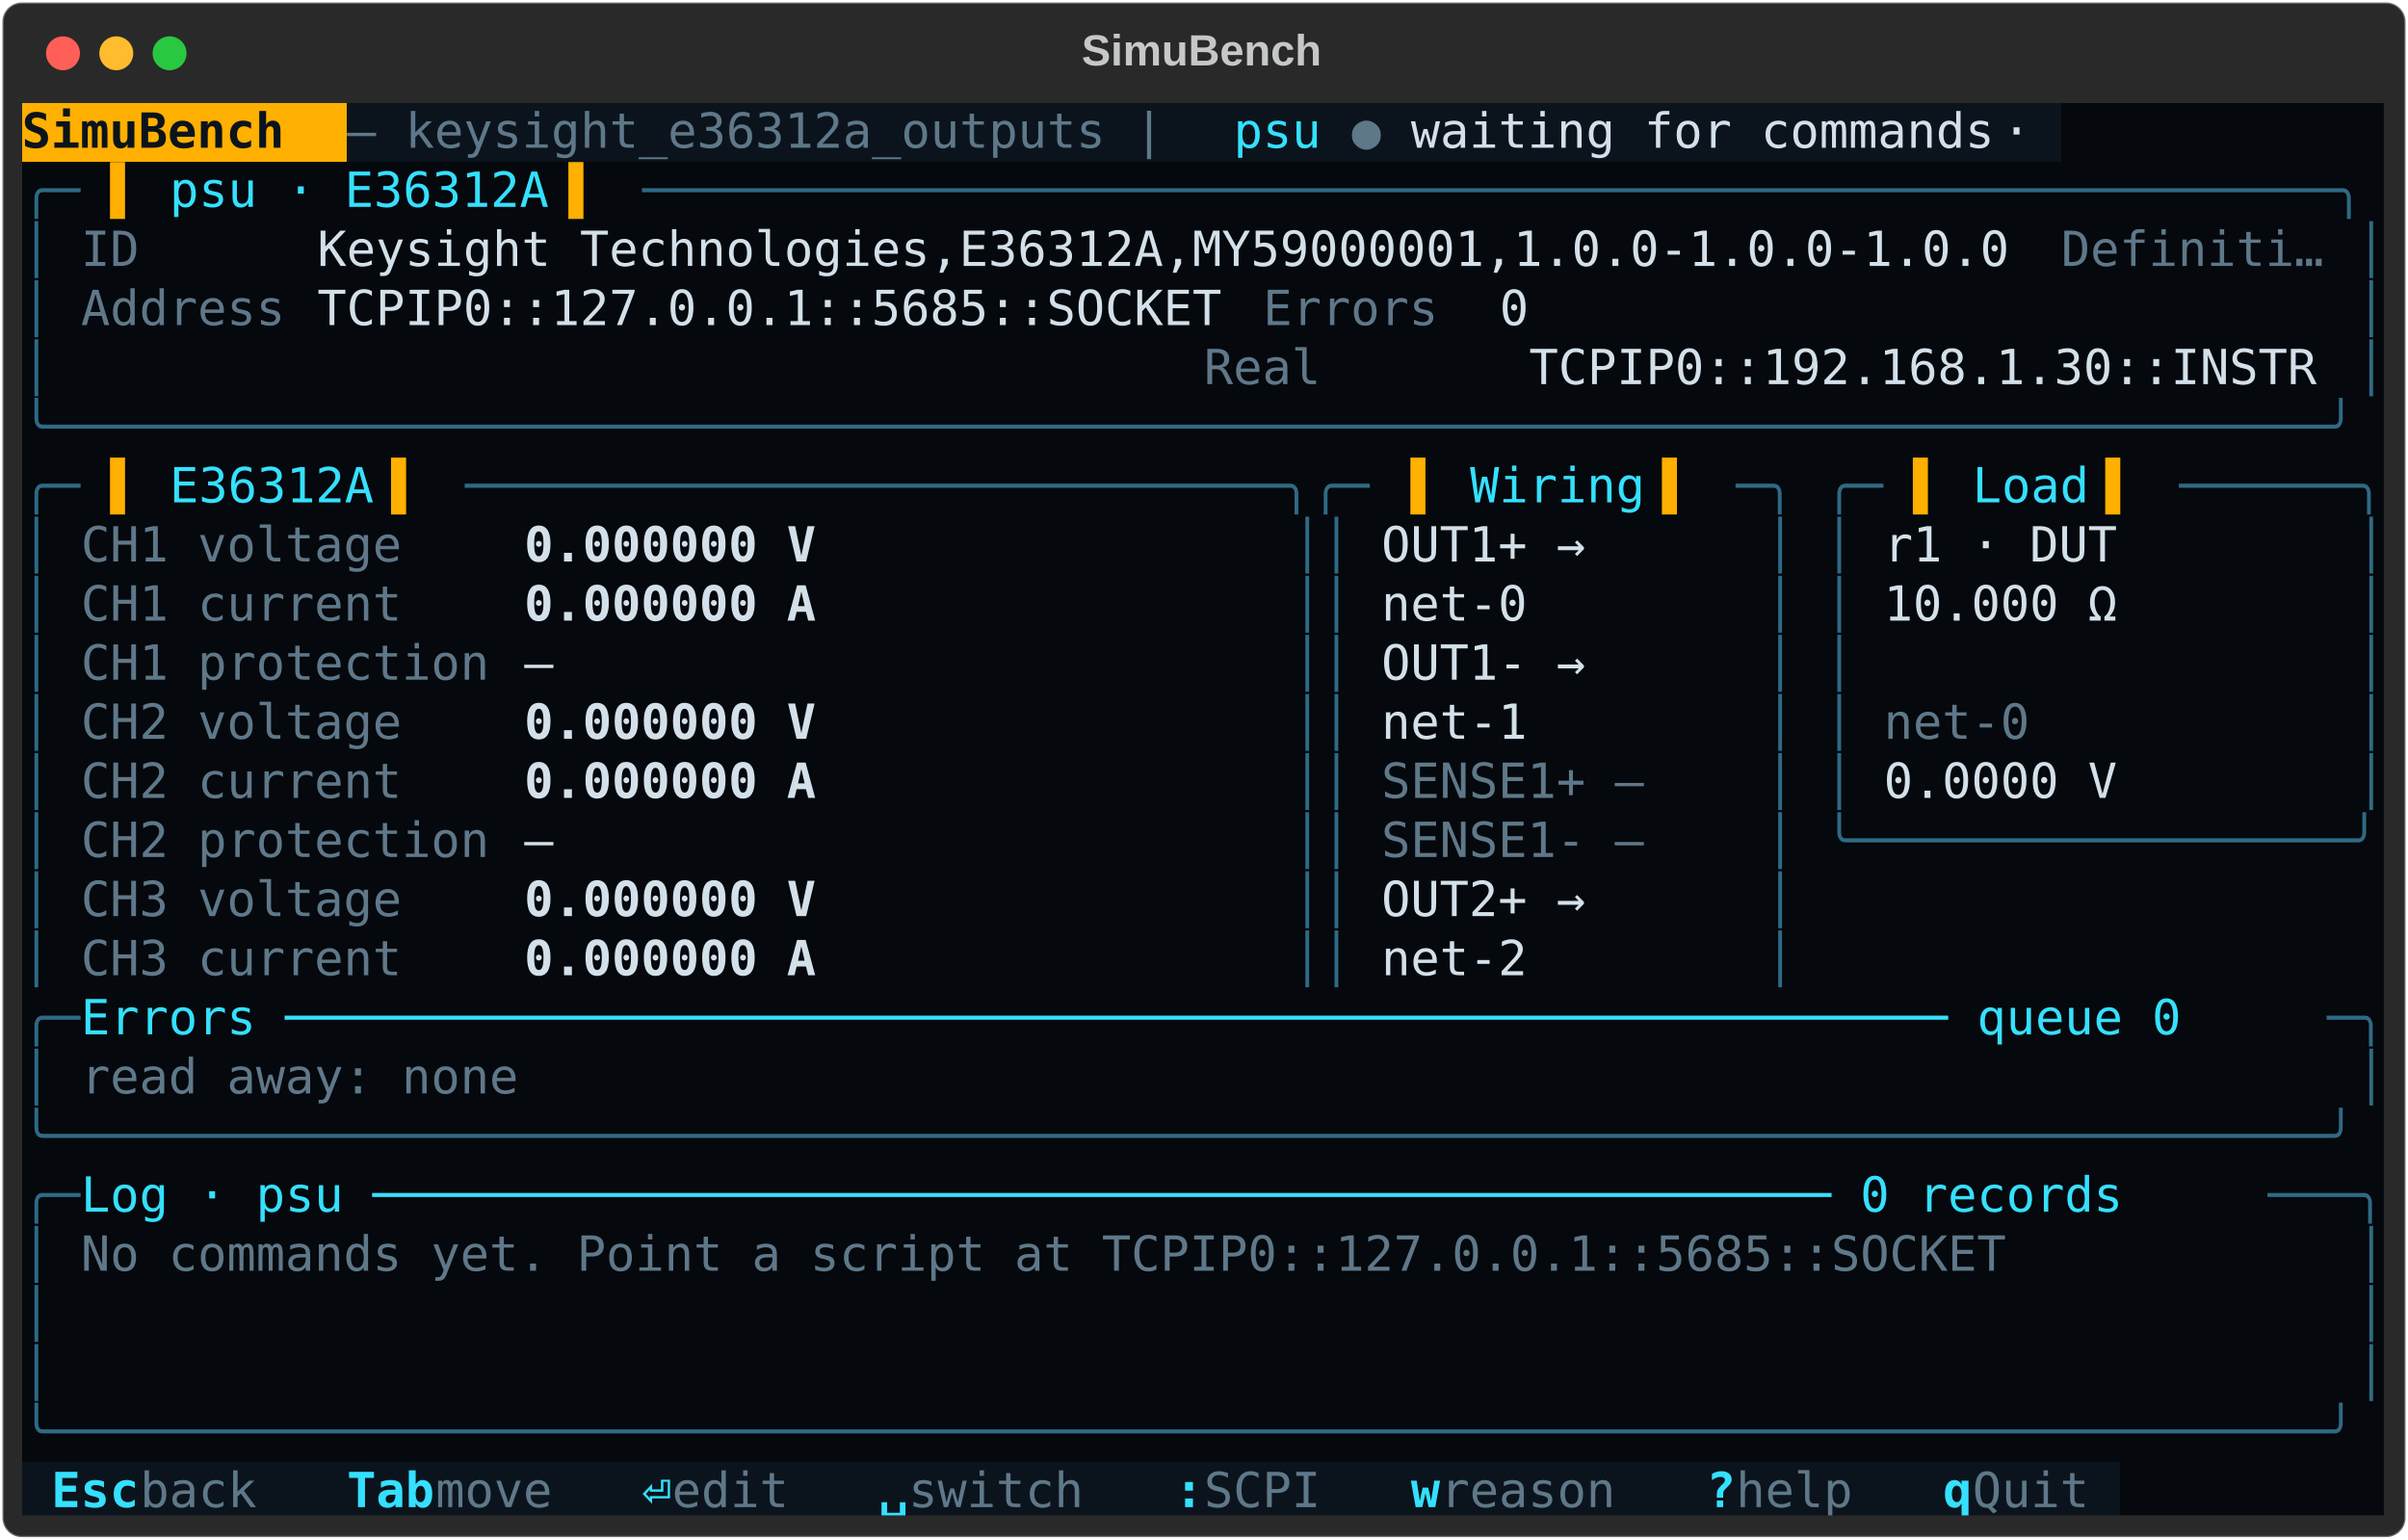
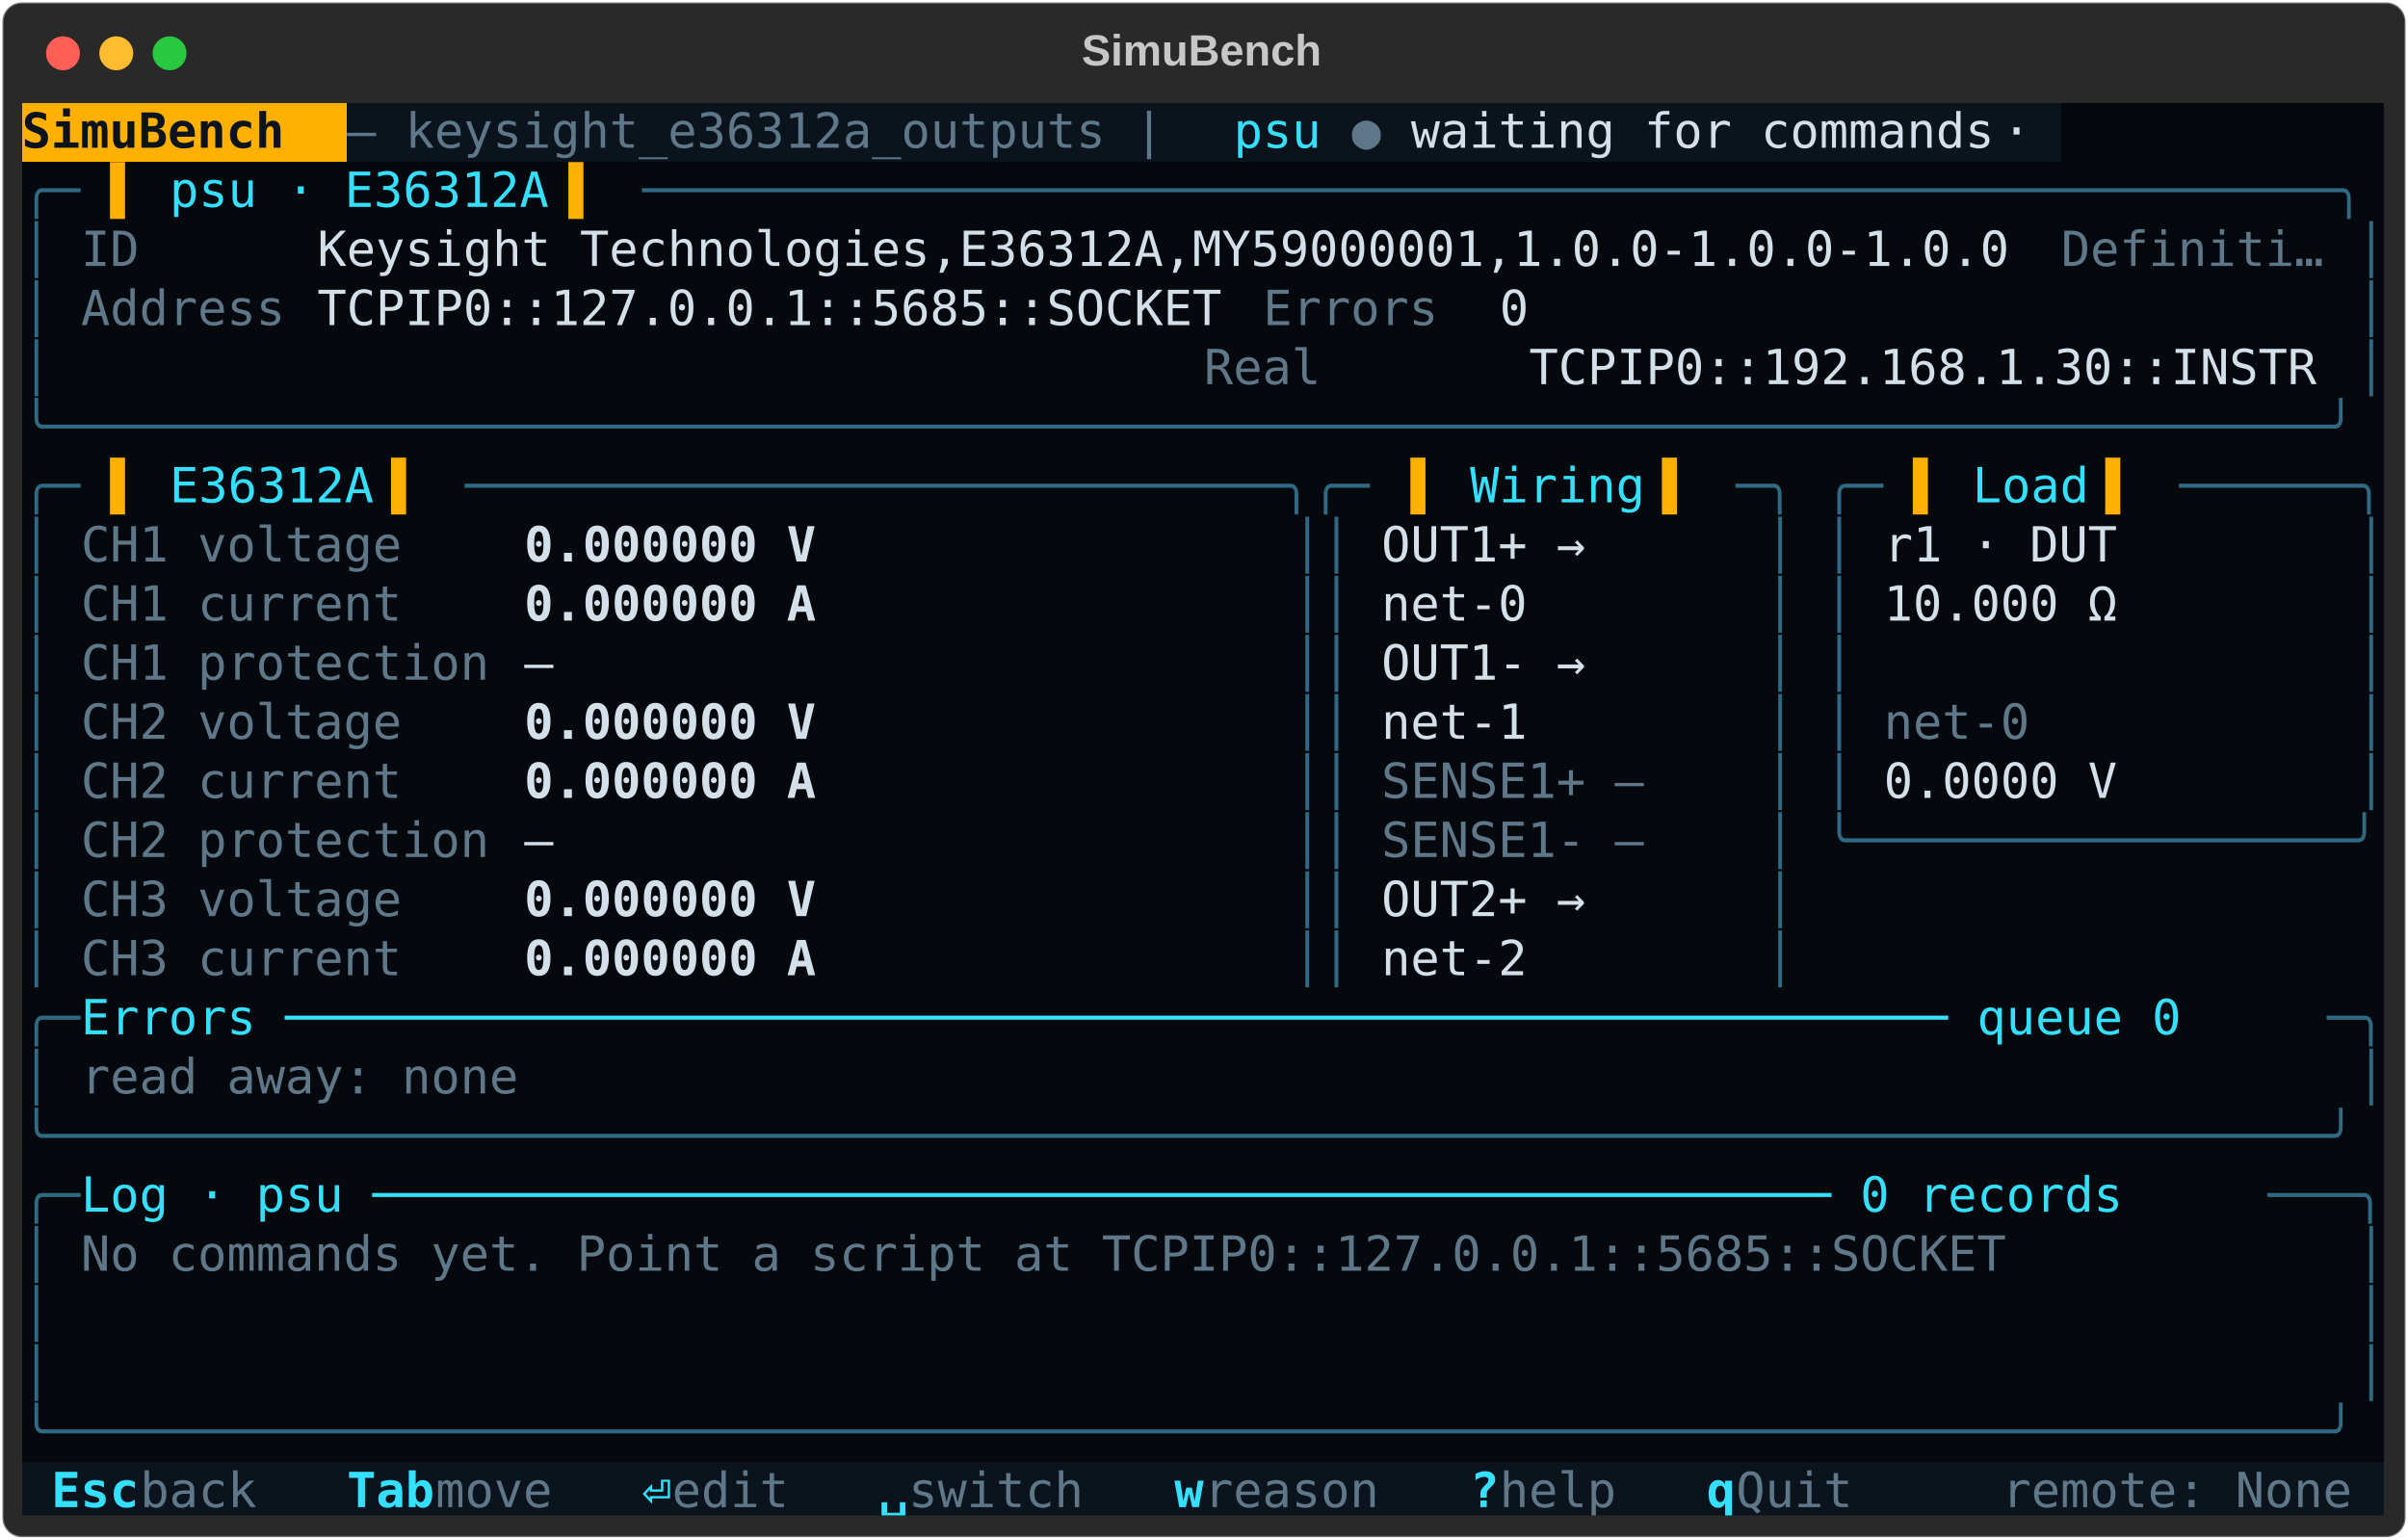
<svg xmlns="http://www.w3.org/2000/svg" class="rich-terminal" viewBox="0 0 994 635.6">
  <style>

    @font-face {
        font-family: "Fira Code";
        src: local("FiraCode-Regular"),
                url("https://cdnjs.cloudflare.com/ajax/libs/firacode/6.2.0/woff2/FiraCode-Regular.woff2") format("woff2"),
                url("https://cdnjs.cloudflare.com/ajax/libs/firacode/6.2.0/woff/FiraCode-Regular.woff") format("woff");
        font-style: normal;
        font-weight: 400;
    }
    @font-face {
        font-family: "Fira Code";
        src: local("FiraCode-Bold"),
                url("https://cdnjs.cloudflare.com/ajax/libs/firacode/6.2.0/woff2/FiraCode-Bold.woff2") format("woff2"),
                url("https://cdnjs.cloudflare.com/ajax/libs/firacode/6.2.0/woff/FiraCode-Bold.woff") format("woff");
        font-style: bold;
        font-weight: 700;
    }

    .terminal-matrix {
        font-family: Fira Code, monospace;
        font-size: 20px;
        line-height: 24.4px;
        font-variant-east-asian: full-width;
    }

    .terminal-title {
        font-size: 18px;
        font-weight: bold;
        font-family: arial;
    }

    .terminal-r1 { fill: #0b141c;font-weight: bold }
.terminal-r2 { fill: #5f7889 }
.terminal-r3 { fill: #35e0ff }
.terminal-r4 { fill: #d3e0ea }
.terminal-r5 { fill: #c5c8c6 }
.terminal-r6 { fill: #2f6a85 }
.terminal-r7 { fill: #ffb000 }
.terminal-r8 { fill: #d3e0ea;font-weight: bold }
.terminal-r9 { fill: #35e0ff;font-weight: bold }
    </style>
  <defs>
    <clipPath id="terminal-clip-terminal">
      <rect x="0" y="0" width="975.0" height="584.6" />
    </clipPath>
    <clipPath id="terminal-line-0">
      <rect x="0" y="1.5" width="976" height="24.65" />
    </clipPath>
    <clipPath id="terminal-line-1">
      <rect x="0" y="25.9" width="976" height="24.65" />
    </clipPath>
    <clipPath id="terminal-line-2">
      <rect x="0" y="50.3" width="976" height="24.65" />
    </clipPath>
    <clipPath id="terminal-line-3">
      <rect x="0" y="74.7" width="976" height="24.65" />
    </clipPath>
    <clipPath id="terminal-line-4">
      <rect x="0" y="99.1" width="976" height="24.65" />
    </clipPath>
    <clipPath id="terminal-line-5">
      <rect x="0" y="123.5" width="976" height="24.65" />
    </clipPath>
    <clipPath id="terminal-line-6">
      <rect x="0" y="147.9" width="976" height="24.65" />
    </clipPath>
    <clipPath id="terminal-line-7">
      <rect x="0" y="172.3" width="976" height="24.65" />
    </clipPath>
    <clipPath id="terminal-line-8">
      <rect x="0" y="196.7" width="976" height="24.65" />
    </clipPath>
    <clipPath id="terminal-line-9">
      <rect x="0" y="221.1" width="976" height="24.65" />
    </clipPath>
    <clipPath id="terminal-line-10">
      <rect x="0" y="245.5" width="976" height="24.65" />
    </clipPath>
    <clipPath id="terminal-line-11">
      <rect x="0" y="269.9" width="976" height="24.65" />
    </clipPath>
    <clipPath id="terminal-line-12">
      <rect x="0" y="294.3" width="976" height="24.65" />
    </clipPath>
    <clipPath id="terminal-line-13">
      <rect x="0" y="318.7" width="976" height="24.65" />
    </clipPath>
    <clipPath id="terminal-line-14">
      <rect x="0" y="343.1" width="976" height="24.65" />
    </clipPath>
    <clipPath id="terminal-line-15">
      <rect x="0" y="367.5" width="976" height="24.65" />
    </clipPath>
    <clipPath id="terminal-line-16">
      <rect x="0" y="391.9" width="976" height="24.65" />
    </clipPath>
    <clipPath id="terminal-line-17">
      <rect x="0" y="416.3" width="976" height="24.65" />
    </clipPath>
    <clipPath id="terminal-line-18">
      <rect x="0" y="440.7" width="976" height="24.65" />
    </clipPath>
    <clipPath id="terminal-line-19">
      <rect x="0" y="465.1" width="976" height="24.65" />
    </clipPath>
    <clipPath id="terminal-line-20">
      <rect x="0" y="489.5" width="976" height="24.65" />
    </clipPath>
    <clipPath id="terminal-line-21">
      <rect x="0" y="513.9" width="976" height="24.65" />
    </clipPath>
    <clipPath id="terminal-line-22">
      <rect x="0" y="538.3" width="976" height="24.65" />
    </clipPath>
  </defs>
  <rect fill="#292929" stroke="rgba(255,255,255,0.35)" stroke-width="1" x="1" y="1" width="992" height="633.6" rx="8" />
  <text class="terminal-title" fill="#c5c8c6" text-anchor="middle" x="496" y="27">SimuBench</text>
  <g transform="translate(26,22)">
    <circle cx="0" cy="0" r="7" fill="#ff5f57" />
    <circle cx="22" cy="0" r="7" fill="#febc2e" />
    <circle cx="44" cy="0" r="7" fill="#28c840" />
  </g>
  <g transform="translate(9, 41)" clip-path="url(#terminal-clip-terminal)">
    <rect fill="#ffb000" x="0" y="1.5" width="134.2" height="24.65" shape-rendering="crispEdges" />
    <rect fill="#0b141c" x="134.2" y="1.5" width="366" height="24.65" shape-rendering="crispEdges" />
    <rect fill="#0b141c" x="500.2" y="1.5" width="36.6" height="24.65" shape-rendering="crispEdges" />
    <rect fill="#0b141c" x="536.8" y="1.5" width="12.2" height="24.65" shape-rendering="crispEdges" />
    <rect fill="#0b141c" x="549" y="1.5" width="24.4" height="24.65" shape-rendering="crispEdges" />
    <rect fill="#0b141c" x="573.4" y="1.5" width="244" height="24.65" shape-rendering="crispEdges" />
    <rect fill="#0b141c" x="817.4" y="1.5" width="24.4" height="24.65" shape-rendering="crispEdges" />
    <rect fill="#05080c" x="841.8" y="1.5" width="134.2" height="24.65" shape-rendering="crispEdges" />
    <rect fill="#05080c" x="0" y="25.9" width="24.4" height="24.65" shape-rendering="crispEdges" />
    <rect fill="#05080c" x="24.4" y="25.9" width="12.2" height="24.65" shape-rendering="crispEdges" />
    <rect fill="#05080c" x="36.6" y="25.9" width="24.4" height="24.65" shape-rendering="crispEdges" />
    <rect fill="#05080c" x="61" y="25.9" width="158.6" height="24.65" shape-rendering="crispEdges" />
    <rect fill="#05080c" x="219.6" y="25.9" width="24.4" height="24.65" shape-rendering="crispEdges" />
    <rect fill="#05080c" x="244" y="25.9" width="12.2" height="24.65" shape-rendering="crispEdges" />
    <rect fill="#05080c" x="256.2" y="25.9" width="719.8" height="24.65" shape-rendering="crispEdges" />
    <rect fill="#05080c" x="0" y="50.3" width="12.2" height="24.65" shape-rendering="crispEdges" />
    <rect fill="#05080c" x="12.2" y="50.3" width="12.2" height="24.65" shape-rendering="crispEdges" />
    <rect fill="#05080c" x="24.4" y="50.3" width="97.6" height="24.65" shape-rendering="crispEdges" />
    <rect fill="#05080c" x="122" y="50.3" width="719.8" height="24.65" shape-rendering="crispEdges" />
    <rect fill="#05080c" x="841.8" y="50.3" width="109.8" height="24.65" shape-rendering="crispEdges" />
    <rect fill="#05080c" x="951.6" y="50.3" width="12.2" height="24.65" shape-rendering="crispEdges" />
    <rect fill="#05080c" x="963.8" y="50.3" width="12.2" height="24.65" shape-rendering="crispEdges" />
    <rect fill="#05080c" x="0" y="74.7" width="12.2" height="24.65" shape-rendering="crispEdges" />
    <rect fill="#05080c" x="12.2" y="74.7" width="12.2" height="24.65" shape-rendering="crispEdges" />
    <rect fill="#05080c" x="24.4" y="74.7" width="97.6" height="24.65" shape-rendering="crispEdges" />
    <rect fill="#05080c" x="122" y="74.7" width="390.4" height="24.65" shape-rendering="crispEdges" />
    <rect fill="#05080c" x="512.4" y="74.7" width="97.6" height="24.65" shape-rendering="crispEdges" />
    <rect fill="#05080c" x="610" y="74.7" width="341.6" height="24.65" shape-rendering="crispEdges" />
    <rect fill="#05080c" x="951.6" y="74.7" width="12.2" height="24.65" shape-rendering="crispEdges" />
    <rect fill="#05080c" x="963.8" y="74.7" width="12.2" height="24.65" shape-rendering="crispEdges" />
    <rect fill="#05080c" x="0" y="99.1" width="12.2" height="24.65" shape-rendering="crispEdges" />
    <rect fill="#05080c" x="12.2" y="99.1" width="12.2" height="24.65" shape-rendering="crispEdges" />
    <rect fill="#05080c" x="24.4" y="99.1" width="463.6" height="24.65" shape-rendering="crispEdges" />
    <rect fill="#05080c" x="488" y="99.1" width="134.2" height="24.65" shape-rendering="crispEdges" />
    <rect fill="#05080c" x="622.2" y="99.1" width="329.4" height="24.65" shape-rendering="crispEdges" />
    <rect fill="#05080c" x="951.6" y="99.1" width="12.2" height="24.65" shape-rendering="crispEdges" />
    <rect fill="#05080c" x="963.8" y="99.1" width="12.2" height="24.65" shape-rendering="crispEdges" />
    <rect fill="#05080c" x="0" y="123.5" width="976" height="24.65" shape-rendering="crispEdges" />
    <rect fill="#05080c" x="0" y="147.9" width="24.4" height="24.65" shape-rendering="crispEdges" />
    <rect fill="#05080c" x="24.4" y="147.9" width="12.2" height="24.65" shape-rendering="crispEdges" />
    <rect fill="#05080c" x="36.6" y="147.9" width="24.4" height="24.65" shape-rendering="crispEdges" />
    <rect fill="#05080c" x="61" y="147.9" width="85.4" height="24.65" shape-rendering="crispEdges" />
    <rect fill="#05080c" x="146.4" y="147.9" width="24.4" height="24.65" shape-rendering="crispEdges" />
    <rect fill="#05080c" x="170.8" y="147.9" width="12.2" height="24.65" shape-rendering="crispEdges" />
    <rect fill="#05080c" x="183" y="147.9" width="378.2" height="24.65" shape-rendering="crispEdges" />
    <rect fill="#05080c" x="561.2" y="147.9" width="12.2" height="24.65" shape-rendering="crispEdges" />
    <rect fill="#05080c" x="573.4" y="147.9" width="24.4" height="24.65" shape-rendering="crispEdges" />
    <rect fill="#05080c" x="597.8" y="147.9" width="73.2" height="24.65" shape-rendering="crispEdges" />
    <rect fill="#05080c" x="671" y="147.9" width="24.4" height="24.65" shape-rendering="crispEdges" />
    <rect fill="#05080c" x="695.4" y="147.9" width="12.2" height="24.65" shape-rendering="crispEdges" />
    <rect fill="#05080c" x="707.6" y="147.9" width="24.4" height="24.65" shape-rendering="crispEdges" />
    <rect fill="#05080c" x="732" y="147.9" width="12.2" height="24.65" shape-rendering="crispEdges" />
    <rect fill="#05080c" x="744.2" y="147.9" width="24.4" height="24.65" shape-rendering="crispEdges" />
    <rect fill="#05080c" x="768.6" y="147.9" width="12.2" height="24.65" shape-rendering="crispEdges" />
    <rect fill="#05080c" x="780.8" y="147.9" width="24.4" height="24.65" shape-rendering="crispEdges" />
    <rect fill="#05080c" x="805.2" y="147.9" width="48.8" height="24.65" shape-rendering="crispEdges" />
    <rect fill="#05080c" x="854" y="147.9" width="24.4" height="24.65" shape-rendering="crispEdges" />
    <rect fill="#05080c" x="878.4" y="147.9" width="12.2" height="24.65" shape-rendering="crispEdges" />
    <rect fill="#05080c" x="890.6" y="147.9" width="85.4" height="24.65" shape-rendering="crispEdges" />
    <rect fill="#05080c" x="0" y="172.3" width="12.2" height="24.65" shape-rendering="crispEdges" />
    <rect fill="#05080c" x="12.2" y="172.3" width="12.2" height="24.65" shape-rendering="crispEdges" />
    <rect fill="#05080c" x="24.4" y="172.3" width="183" height="24.65" shape-rendering="crispEdges" />
    <rect fill="#05080c" x="207.4" y="172.3" width="122" height="24.65" shape-rendering="crispEdges" />
    <rect fill="#05080c" x="329.4" y="172.3" width="183" height="24.65" shape-rendering="crispEdges" />
    <rect fill="#05080c" x="512.4" y="172.3" width="12.2" height="24.65" shape-rendering="crispEdges" />
    <rect fill="#05080c" x="524.6" y="172.3" width="24.4" height="24.65" shape-rendering="crispEdges" />
    <rect fill="#05080c" x="549" y="172.3" width="12.2" height="24.65" shape-rendering="crispEdges" />
    <rect fill="#05080c" x="561.2" y="172.3" width="85.4" height="24.65" shape-rendering="crispEdges" />
    <rect fill="#05080c" x="646.6" y="172.3" width="73.2" height="24.65" shape-rendering="crispEdges" />
    <rect fill="#05080c" x="719.8" y="172.3" width="12.2" height="24.65" shape-rendering="crispEdges" />
    <rect fill="#05080c" x="732" y="172.3" width="12.2" height="24.65" shape-rendering="crispEdges" />
    <rect fill="#05080c" x="744.2" y="172.3" width="12.2" height="24.65" shape-rendering="crispEdges" />
    <rect fill="#05080c" x="756.4" y="172.3" width="12.2" height="24.65" shape-rendering="crispEdges" />
    <rect fill="#05080c" x="768.6" y="172.3" width="170.8" height="24.65" shape-rendering="crispEdges" />
    <rect fill="#05080c" x="939.4" y="172.3" width="24.4" height="24.65" shape-rendering="crispEdges" />
    <rect fill="#05080c" x="963.8" y="172.3" width="12.2" height="24.65" shape-rendering="crispEdges" />
    <rect fill="#05080c" x="0" y="196.7" width="12.2" height="24.65" shape-rendering="crispEdges" />
    <rect fill="#05080c" x="12.2" y="196.7" width="12.2" height="24.65" shape-rendering="crispEdges" />
    <rect fill="#05080c" x="24.4" y="196.7" width="183" height="24.65" shape-rendering="crispEdges" />
    <rect fill="#05080c" x="207.4" y="196.7" width="122" height="24.65" shape-rendering="crispEdges" />
    <rect fill="#05080c" x="329.4" y="196.7" width="183" height="24.65" shape-rendering="crispEdges" />
    <rect fill="#05080c" x="512.4" y="196.7" width="12.2" height="24.65" shape-rendering="crispEdges" />
    <rect fill="#05080c" x="524.6" y="196.7" width="24.4" height="24.65" shape-rendering="crispEdges" />
    <rect fill="#05080c" x="549" y="196.7" width="12.2" height="24.65" shape-rendering="crispEdges" />
    <rect fill="#05080c" x="561.2" y="196.7" width="73.2" height="24.65" shape-rendering="crispEdges" />
    <rect fill="#05080c" x="634.4" y="196.7" width="85.4" height="24.65" shape-rendering="crispEdges" />
    <rect fill="#05080c" x="719.8" y="196.7" width="12.2" height="24.65" shape-rendering="crispEdges" />
    <rect fill="#05080c" x="732" y="196.7" width="12.2" height="24.65" shape-rendering="crispEdges" />
    <rect fill="#05080c" x="744.2" y="196.7" width="12.2" height="24.65" shape-rendering="crispEdges" />
    <rect fill="#05080c" x="756.4" y="196.7" width="12.2" height="24.65" shape-rendering="crispEdges" />
    <rect fill="#05080c" x="768.6" y="196.7" width="170.8" height="24.65" shape-rendering="crispEdges" />
    <rect fill="#05080c" x="939.4" y="196.7" width="24.4" height="24.65" shape-rendering="crispEdges" />
    <rect fill="#05080c" x="963.8" y="196.7" width="12.2" height="24.65" shape-rendering="crispEdges" />
    <rect fill="#05080c" x="0" y="221.1" width="12.2" height="24.65" shape-rendering="crispEdges" />
    <rect fill="#05080c" x="12.2" y="221.1" width="12.2" height="24.65" shape-rendering="crispEdges" />
    <rect fill="#05080c" x="24.4" y="221.1" width="183" height="24.65" shape-rendering="crispEdges" />
    <rect fill="#05080c" x="207.4" y="221.1" width="305" height="24.65" shape-rendering="crispEdges" />
    <rect fill="#05080c" x="512.4" y="221.1" width="12.2" height="24.65" shape-rendering="crispEdges" />
    <rect fill="#05080c" x="524.6" y="221.1" width="24.4" height="24.65" shape-rendering="crispEdges" />
    <rect fill="#05080c" x="549" y="221.1" width="12.2" height="24.65" shape-rendering="crispEdges" />
    <rect fill="#05080c" x="561.2" y="221.1" width="85.4" height="24.65" shape-rendering="crispEdges" />
    <rect fill="#05080c" x="646.6" y="221.1" width="73.2" height="24.65" shape-rendering="crispEdges" />
    <rect fill="#05080c" x="719.8" y="221.1" width="12.2" height="24.65" shape-rendering="crispEdges" />
    <rect fill="#05080c" x="732" y="221.1" width="12.2" height="24.65" shape-rendering="crispEdges" />
    <rect fill="#05080c" x="744.2" y="221.1" width="12.2" height="24.65" shape-rendering="crispEdges" />
    <rect fill="#05080c" x="756.4" y="221.1" width="12.2" height="24.65" shape-rendering="crispEdges" />
    <rect fill="#05080c" x="768.6" y="221.1" width="170.8" height="24.65" shape-rendering="crispEdges" />
    <rect fill="#05080c" x="939.4" y="221.1" width="24.4" height="24.65" shape-rendering="crispEdges" />
    <rect fill="#05080c" x="963.8" y="221.1" width="12.2" height="24.65" shape-rendering="crispEdges" />
    <rect fill="#05080c" x="0" y="245.5" width="12.2" height="24.65" shape-rendering="crispEdges" />
    <rect fill="#05080c" x="12.2" y="245.5" width="12.2" height="24.65" shape-rendering="crispEdges" />
    <rect fill="#05080c" x="24.4" y="245.5" width="183" height="24.65" shape-rendering="crispEdges" />
    <rect fill="#05080c" x="207.4" y="245.5" width="122" height="24.65" shape-rendering="crispEdges" />
    <rect fill="#05080c" x="329.4" y="245.5" width="183" height="24.65" shape-rendering="crispEdges" />
    <rect fill="#05080c" x="512.4" y="245.5" width="12.2" height="24.65" shape-rendering="crispEdges" />
    <rect fill="#05080c" x="524.6" y="245.5" width="24.4" height="24.65" shape-rendering="crispEdges" />
    <rect fill="#05080c" x="549" y="245.5" width="12.2" height="24.65" shape-rendering="crispEdges" />
    <rect fill="#05080c" x="561.2" y="245.5" width="73.2" height="24.65" shape-rendering="crispEdges" />
    <rect fill="#05080c" x="634.4" y="245.5" width="85.4" height="24.65" shape-rendering="crispEdges" />
    <rect fill="#05080c" x="719.8" y="245.5" width="12.2" height="24.65" shape-rendering="crispEdges" />
    <rect fill="#05080c" x="732" y="245.5" width="12.2" height="24.65" shape-rendering="crispEdges" />
    <rect fill="#05080c" x="744.2" y="245.5" width="12.2" height="24.65" shape-rendering="crispEdges" />
    <rect fill="#05080c" x="756.4" y="245.5" width="12.2" height="24.65" shape-rendering="crispEdges" />
    <rect fill="#05080c" x="768.6" y="245.5" width="61" height="24.65" shape-rendering="crispEdges" />
    <rect fill="#05080c" x="829.6" y="245.5" width="109.8" height="24.65" shape-rendering="crispEdges" />
    <rect fill="#05080c" x="939.4" y="245.5" width="24.4" height="24.65" shape-rendering="crispEdges" />
    <rect fill="#05080c" x="963.8" y="245.5" width="12.2" height="24.65" shape-rendering="crispEdges" />
    <rect fill="#05080c" x="0" y="269.9" width="12.2" height="24.65" shape-rendering="crispEdges" />
    <rect fill="#05080c" x="12.2" y="269.9" width="12.2" height="24.65" shape-rendering="crispEdges" />
    <rect fill="#05080c" x="24.4" y="269.9" width="183" height="24.65" shape-rendering="crispEdges" />
    <rect fill="#05080c" x="207.4" y="269.9" width="122" height="24.65" shape-rendering="crispEdges" />
    <rect fill="#05080c" x="329.4" y="269.9" width="183" height="24.65" shape-rendering="crispEdges" />
    <rect fill="#05080c" x="512.4" y="269.9" width="12.2" height="24.65" shape-rendering="crispEdges" />
    <rect fill="#05080c" x="524.6" y="269.9" width="24.4" height="24.65" shape-rendering="crispEdges" />
    <rect fill="#05080c" x="549" y="269.9" width="12.2" height="24.65" shape-rendering="crispEdges" />
    <rect fill="#05080c" x="561.2" y="269.9" width="109.8" height="24.65" shape-rendering="crispEdges" />
    <rect fill="#05080c" x="671" y="269.9" width="36.6" height="24.65" shape-rendering="crispEdges" />
    <rect fill="#05080c" x="707.6" y="269.9" width="12.2" height="24.65" shape-rendering="crispEdges" />
    <rect fill="#05080c" x="719.8" y="269.9" width="12.2" height="24.65" shape-rendering="crispEdges" />
    <rect fill="#05080c" x="732" y="269.9" width="12.2" height="24.65" shape-rendering="crispEdges" />
    <rect fill="#05080c" x="744.2" y="269.9" width="12.2" height="24.65" shape-rendering="crispEdges" />
    <rect fill="#05080c" x="756.4" y="269.9" width="12.2" height="24.65" shape-rendering="crispEdges" />
    <rect fill="#05080c" x="768.6" y="269.9" width="170.8" height="24.65" shape-rendering="crispEdges" />
    <rect fill="#05080c" x="939.4" y="269.9" width="24.4" height="24.65" shape-rendering="crispEdges" />
    <rect fill="#05080c" x="963.8" y="269.9" width="12.2" height="24.65" shape-rendering="crispEdges" />
    <rect fill="#05080c" x="0" y="294.3" width="12.2" height="24.65" shape-rendering="crispEdges" />
    <rect fill="#05080c" x="12.2" y="294.3" width="12.2" height="24.65" shape-rendering="crispEdges" />
    <rect fill="#05080c" x="24.4" y="294.3" width="183" height="24.65" shape-rendering="crispEdges" />
    <rect fill="#05080c" x="207.4" y="294.3" width="305" height="24.65" shape-rendering="crispEdges" />
    <rect fill="#05080c" x="512.4" y="294.3" width="12.2" height="24.65" shape-rendering="crispEdges" />
    <rect fill="#05080c" x="524.6" y="294.3" width="24.4" height="24.65" shape-rendering="crispEdges" />
    <rect fill="#05080c" x="549" y="294.3" width="12.2" height="24.65" shape-rendering="crispEdges" />
    <rect fill="#05080c" x="561.2" y="294.3" width="109.8" height="24.65" shape-rendering="crispEdges" />
    <rect fill="#05080c" x="671" y="294.3" width="36.6" height="24.65" shape-rendering="crispEdges" />
    <rect fill="#05080c" x="707.6" y="294.3" width="12.2" height="24.65" shape-rendering="crispEdges" />
    <rect fill="#05080c" x="719.8" y="294.3" width="12.2" height="24.65" shape-rendering="crispEdges" />
    <rect fill="#05080c" x="732" y="294.3" width="12.2" height="24.65" shape-rendering="crispEdges" />
    <rect fill="#05080c" x="744.2" y="294.3" width="231.8" height="24.65" shape-rendering="crispEdges" />
    <rect fill="#05080c" x="0" y="318.7" width="12.2" height="24.65" shape-rendering="crispEdges" />
    <rect fill="#05080c" x="12.2" y="318.7" width="12.2" height="24.65" shape-rendering="crispEdges" />
    <rect fill="#05080c" x="24.4" y="318.7" width="183" height="24.65" shape-rendering="crispEdges" />
    <rect fill="#05080c" x="207.4" y="318.7" width="122" height="24.65" shape-rendering="crispEdges" />
    <rect fill="#05080c" x="329.4" y="318.7" width="183" height="24.65" shape-rendering="crispEdges" />
    <rect fill="#05080c" x="512.4" y="318.7" width="12.2" height="24.65" shape-rendering="crispEdges" />
    <rect fill="#05080c" x="524.6" y="318.7" width="24.4" height="24.65" shape-rendering="crispEdges" />
    <rect fill="#05080c" x="549" y="318.7" width="12.2" height="24.65" shape-rendering="crispEdges" />
    <rect fill="#05080c" x="561.2" y="318.7" width="85.4" height="24.65" shape-rendering="crispEdges" />
    <rect fill="#05080c" x="646.6" y="318.7" width="73.2" height="24.65" shape-rendering="crispEdges" />
    <rect fill="#05080c" x="719.8" y="318.7" width="12.2" height="24.65" shape-rendering="crispEdges" />
    <rect fill="#05080c" x="732" y="318.7" width="244" height="24.65" shape-rendering="crispEdges" />
    <rect fill="#05080c" x="0" y="343.1" width="12.2" height="24.65" shape-rendering="crispEdges" />
    <rect fill="#05080c" x="12.2" y="343.1" width="12.2" height="24.65" shape-rendering="crispEdges" />
    <rect fill="#05080c" x="24.4" y="343.1" width="183" height="24.65" shape-rendering="crispEdges" />
    <rect fill="#05080c" x="207.4" y="343.1" width="122" height="24.65" shape-rendering="crispEdges" />
    <rect fill="#05080c" x="329.4" y="343.1" width="183" height="24.65" shape-rendering="crispEdges" />
    <rect fill="#05080c" x="512.4" y="343.1" width="12.2" height="24.65" shape-rendering="crispEdges" />
    <rect fill="#05080c" x="524.6" y="343.1" width="24.4" height="24.65" shape-rendering="crispEdges" />
    <rect fill="#05080c" x="549" y="343.1" width="12.2" height="24.65" shape-rendering="crispEdges" />
    <rect fill="#05080c" x="561.2" y="343.1" width="73.2" height="24.65" shape-rendering="crispEdges" />
    <rect fill="#05080c" x="634.4" y="343.1" width="85.4" height="24.65" shape-rendering="crispEdges" />
    <rect fill="#05080c" x="719.8" y="343.1" width="12.2" height="24.65" shape-rendering="crispEdges" />
    <rect fill="#05080c" x="732" y="343.1" width="244" height="24.65" shape-rendering="crispEdges" />
    <rect fill="#05080c" x="0" y="367.5" width="24.4" height="24.65" shape-rendering="crispEdges" />
    <rect fill="#05080c" x="24.4" y="367.5" width="927.2" height="24.65" shape-rendering="crispEdges" />
    <rect fill="#05080c" x="951.6" y="367.5" width="24.4" height="24.65" shape-rendering="crispEdges" />
    <rect fill="#05080c" x="0" y="391.9" width="12.2" height="24.65" shape-rendering="crispEdges" />
    <rect fill="#05080c" x="12.2" y="391.9" width="12.2" height="24.65" shape-rendering="crispEdges" />
    <rect fill="#05080c" x="24.4" y="391.9" width="183" height="24.65" shape-rendering="crispEdges" />
    <rect fill="#05080c" x="207.4" y="391.9" width="744.2" height="24.65" shape-rendering="crispEdges" />
    <rect fill="#05080c" x="951.6" y="391.9" width="12.2" height="24.65" shape-rendering="crispEdges" />
    <rect fill="#05080c" x="963.8" y="391.9" width="12.2" height="24.65" shape-rendering="crispEdges" />
    <rect fill="#05080c" x="0" y="416.3" width="976" height="24.65" shape-rendering="crispEdges" />
    <rect fill="#05080c" x="0" y="440.7" width="24.4" height="24.65" shape-rendering="crispEdges" />
    <rect fill="#05080c" x="24.4" y="440.7" width="902.8" height="24.65" shape-rendering="crispEdges" />
    <rect fill="#05080c" x="927.2" y="440.7" width="48.8" height="24.65" shape-rendering="crispEdges" />
    <rect fill="#05080c" x="0" y="465.1" width="12.2" height="24.65" shape-rendering="crispEdges" />
    <rect fill="#05080c" x="12.2" y="465.1" width="12.2" height="24.65" shape-rendering="crispEdges" />
    <rect fill="#05080c" x="24.4" y="465.1" width="805.2" height="24.65" shape-rendering="crispEdges" />
    <rect fill="#05080c" x="829.6" y="465.1" width="134.2" height="24.65" shape-rendering="crispEdges" />
    <rect fill="#05080c" x="963.8" y="465.1" width="12.2" height="24.65" shape-rendering="crispEdges" />
    <rect fill="#05080c" x="0" y="489.5" width="12.2" height="24.65" shape-rendering="crispEdges" />
    <rect fill="#05080c" x="12.2" y="489.5" width="951.6" height="24.65" shape-rendering="crispEdges" />
    <rect fill="#05080c" x="963.8" y="489.5" width="12.2" height="24.65" shape-rendering="crispEdges" />
    <rect fill="#05080c" x="0" y="513.9" width="12.2" height="24.65" shape-rendering="crispEdges" />
    <rect fill="#05080c" x="12.2" y="513.9" width="951.6" height="24.65" shape-rendering="crispEdges" />
    <rect fill="#05080c" x="963.8" y="513.9" width="12.2" height="24.65" shape-rendering="crispEdges" />
    <rect fill="#05080c" x="0" y="538.3" width="976" height="24.65" shape-rendering="crispEdges" />
    <rect fill="#0b141c" x="0" y="562.7" width="12.2" height="24.65" shape-rendering="crispEdges" />
    <rect fill="#0b141c" x="12.2" y="562.7" width="36.6" height="24.65" shape-rendering="crispEdges" />
    <rect fill="#0b141c" x="48.8" y="562.7" width="85.4" height="24.65" shape-rendering="crispEdges" />
    <rect fill="#0b141c" x="134.2" y="562.7" width="36.6" height="24.65" shape-rendering="crispEdges" />
    <rect fill="#0b141c" x="170.8" y="562.7" width="85.4" height="24.65" shape-rendering="crispEdges" />
    <rect fill="#0b141c" x="256.2" y="562.7" width="12.2" height="24.65" shape-rendering="crispEdges" />
    <rect fill="#0b141c" x="268.4" y="562.7" width="85.4" height="24.65" shape-rendering="crispEdges" />
    <rect fill="#0b141c" x="353.8" y="562.7" width="12.2" height="24.65" shape-rendering="crispEdges" />
    <rect fill="#0b141c" x="366" y="562.7" width="109.8" height="24.65" shape-rendering="crispEdges" />
    <rect fill="#0b141c" x="475.8" y="562.7" width="12.2" height="24.65" shape-rendering="crispEdges" />
-     <rect fill="#0b141c" x="488" y="562.7" width="85.4" height="24.65" shape-rendering="crispEdges" />
-     <rect fill="#0b141c" x="573.4" y="562.7" width="12.2" height="24.65" shape-rendering="crispEdges" />
-     <rect fill="#0b141c" x="585.6" y="562.7" width="109.8" height="24.65" shape-rendering="crispEdges" />
+     <rect fill="#0b141c" x="488" y="562.7" width="109.8" height="24.65" shape-rendering="crispEdges" />
+     <rect fill="#0b141c" x="597.8" y="562.7" width="12.2" height="24.65" shape-rendering="crispEdges" />
+     <rect fill="#0b141c" x="610" y="562.7" width="85.4" height="24.65" shape-rendering="crispEdges" />
    <rect fill="#0b141c" x="695.4" y="562.7" width="12.2" height="24.65" shape-rendering="crispEdges" />
    <rect fill="#0b141c" x="707.6" y="562.7" width="85.4" height="24.65" shape-rendering="crispEdges" />
-     <rect fill="#0b141c" x="793" y="562.7" width="12.2" height="24.65" shape-rendering="crispEdges" />
-     <rect fill="#0b141c" x="805.2" y="562.7" width="61" height="24.65" shape-rendering="crispEdges" />
-     <rect fill="#05080c" x="866.2" y="562.7" width="109.8" height="24.65" shape-rendering="crispEdges" />
+     <rect fill="#0b141c" x="793" y="562.7" width="24.4" height="24.65" shape-rendering="crispEdges" />
+     <rect fill="#0b141c" x="817.4" y="562.7" width="158.6" height="24.65" shape-rendering="crispEdges" />
    <g class="terminal-matrix">
      <text class="terminal-r1" x="0" y="20" textLength="134.2" clip-path="url(#terminal-line-0)"> SimuBench </text>
      <text class="terminal-r2" x="134.2" y="20" textLength="366" clip-path="url(#terminal-line-0)"> — keysight_e36312a_outputs | </text>
      <text class="terminal-r3" x="500.2" y="20" textLength="36.6" clip-path="url(#terminal-line-0)">psu</text>
      <text class="terminal-r2" x="549" y="20" textLength="24.4" clip-path="url(#terminal-line-0)">● </text>
      <text class="terminal-r4" x="573.4" y="20" textLength="244" clip-path="url(#terminal-line-0)">waiting for commands</text>
      <text class="terminal-r4" x="817.4" y="20" textLength="24.4" clip-path="url(#terminal-line-0)"> ·</text>
      <text class="terminal-r5" x="976" y="20" textLength="12.2" clip-path="url(#terminal-line-0)">
</text>
      <text class="terminal-r6" x="0" y="44.4" textLength="24.4" clip-path="url(#terminal-line-1)">╭─</text>
      <text class="terminal-r7" x="36.6" y="44.4" textLength="24.4" clip-path="url(#terminal-line-1)">▌ </text>
      <text class="terminal-r3" x="61" y="44.4" textLength="158.6" clip-path="url(#terminal-line-1)">psu · E36312A</text>
      <text class="terminal-r7" x="219.6" y="44.4" textLength="24.4" clip-path="url(#terminal-line-1)"> ▐</text>
      <text class="terminal-r6" x="256.2" y="44.4" textLength="719.8" clip-path="url(#terminal-line-1)">──────────────────────────────────────────────────────────╮</text>
      <text class="terminal-r5" x="976" y="44.4" textLength="12.2" clip-path="url(#terminal-line-1)">
</text>
      <text class="terminal-r6" x="0" y="68.8" textLength="12.2" clip-path="url(#terminal-line-2)">│</text>
      <text class="terminal-r2" x="24.4" y="68.8" textLength="97.6" clip-path="url(#terminal-line-2)">ID      </text>
      <text class="terminal-r4" x="122" y="68.8" textLength="719.8" clip-path="url(#terminal-line-2)">Keysight Technologies,E36312A,MY59000001,1.0.0-1.0.0-1.0.0 </text>
      <text class="terminal-r2" x="841.8" y="68.8" textLength="109.8" clip-path="url(#terminal-line-2)">Definiti…</text>
      <text class="terminal-r6" x="963.8" y="68.8" textLength="12.2" clip-path="url(#terminal-line-2)">│</text>
      <text class="terminal-r5" x="976" y="68.8" textLength="12.2" clip-path="url(#terminal-line-2)">
</text>
      <text class="terminal-r6" x="0" y="93.2" textLength="12.2" clip-path="url(#terminal-line-3)">│</text>
      <text class="terminal-r2" x="24.4" y="93.2" textLength="97.6" clip-path="url(#terminal-line-3)">Address </text>
      <text class="terminal-r4" x="122" y="93.2" textLength="390.4" clip-path="url(#terminal-line-3)">TCPIP0::127.0.0.1::5685::SOCKET </text>
      <text class="terminal-r2" x="512.4" y="93.2" textLength="97.6" clip-path="url(#terminal-line-3)">Errors  </text>
      <text class="terminal-r4" x="610" y="93.2" textLength="341.6" clip-path="url(#terminal-line-3)">0                           </text>
      <text class="terminal-r6" x="963.8" y="93.2" textLength="12.2" clip-path="url(#terminal-line-3)">│</text>
      <text class="terminal-r5" x="976" y="93.2" textLength="12.2" clip-path="url(#terminal-line-3)">
</text>
      <text class="terminal-r6" x="0" y="117.6" textLength="12.2" clip-path="url(#terminal-line-4)">│</text>
      <text class="terminal-r2" x="488" y="117.6" textLength="134.2" clip-path="url(#terminal-line-4)">Real       </text>
      <text class="terminal-r4" x="622.2" y="117.6" textLength="329.4" clip-path="url(#terminal-line-4)">TCPIP0::192.168.1.30::INSTR</text>
      <text class="terminal-r6" x="963.8" y="117.6" textLength="12.2" clip-path="url(#terminal-line-4)">│</text>
      <text class="terminal-r5" x="976" y="117.6" textLength="12.2" clip-path="url(#terminal-line-4)">
</text>
      <text class="terminal-r6" x="0" y="142" textLength="976" clip-path="url(#terminal-line-5)">╰──────────────────────────────────────────────────────────────────────────────╯</text>
      <text class="terminal-r5" x="976" y="142" textLength="12.2" clip-path="url(#terminal-line-5)">
</text>
      <text class="terminal-r6" x="0" y="166.4" textLength="24.4" clip-path="url(#terminal-line-6)">╭─</text>
      <text class="terminal-r7" x="36.6" y="166.4" textLength="24.4" clip-path="url(#terminal-line-6)">▌ </text>
      <text class="terminal-r3" x="61" y="166.4" textLength="85.4" clip-path="url(#terminal-line-6)">E36312A</text>
      <text class="terminal-r7" x="146.4" y="166.4" textLength="24.4" clip-path="url(#terminal-line-6)"> ▐</text>
      <text class="terminal-r6" x="183" y="166.4" textLength="378.2" clip-path="url(#terminal-line-6)">────────────────────────────╮╭─</text>
      <text class="terminal-r7" x="573.4" y="166.4" textLength="24.4" clip-path="url(#terminal-line-6)">▌ </text>
      <text class="terminal-r3" x="597.8" y="166.4" textLength="73.2" clip-path="url(#terminal-line-6)">Wiring</text>
      <text class="terminal-r7" x="671" y="166.4" textLength="24.4" clip-path="url(#terminal-line-6)"> ▐</text>
      <text class="terminal-r6" x="707.6" y="166.4" textLength="24.4" clip-path="url(#terminal-line-6)">─╮</text>
      <text class="terminal-r6" x="744.2" y="166.4" textLength="24.4" clip-path="url(#terminal-line-6)">╭─</text>
      <text class="terminal-r7" x="780.8" y="166.4" textLength="24.4" clip-path="url(#terminal-line-6)">▌ </text>
      <text class="terminal-r3" x="805.2" y="166.4" textLength="48.8" clip-path="url(#terminal-line-6)">Load</text>
      <text class="terminal-r7" x="854" y="166.4" textLength="24.4" clip-path="url(#terminal-line-6)"> ▐</text>
      <text class="terminal-r6" x="890.6" y="166.4" textLength="85.4" clip-path="url(#terminal-line-6)">──────╮</text>
      <text class="terminal-r5" x="976" y="166.4" textLength="12.2" clip-path="url(#terminal-line-6)">
</text>
      <text class="terminal-r6" x="0" y="190.8" textLength="12.2" clip-path="url(#terminal-line-7)">│</text>
      <text class="terminal-r2" x="24.4" y="190.8" textLength="183" clip-path="url(#terminal-line-7)">CH1 voltage    </text>
      <text class="terminal-r8" x="207.4" y="190.8" textLength="122" clip-path="url(#terminal-line-7)">0.000000 V</text>
      <text class="terminal-r6" x="524.6" y="190.8" textLength="24.4" clip-path="url(#terminal-line-7)">││</text>
      <text class="terminal-r4" x="561.2" y="190.8" textLength="85.4" clip-path="url(#terminal-line-7)">OUT1+ →</text>
      <text class="terminal-r6" x="719.8" y="190.8" textLength="12.2" clip-path="url(#terminal-line-7)">│</text>
      <text class="terminal-r6" x="744.2" y="190.8" textLength="12.2" clip-path="url(#terminal-line-7)">│</text>
      <text class="terminal-r4" x="768.6" y="190.8" textLength="170.8" clip-path="url(#terminal-line-7)">r1 · DUT      </text>
      <text class="terminal-r6" x="963.8" y="190.8" textLength="12.2" clip-path="url(#terminal-line-7)">│</text>
      <text class="terminal-r5" x="976" y="190.8" textLength="12.2" clip-path="url(#terminal-line-7)">
</text>
      <text class="terminal-r6" x="0" y="215.2" textLength="12.2" clip-path="url(#terminal-line-8)">│</text>
      <text class="terminal-r2" x="24.4" y="215.2" textLength="183" clip-path="url(#terminal-line-8)">CH1 current    </text>
      <text class="terminal-r8" x="207.4" y="215.2" textLength="122" clip-path="url(#terminal-line-8)">0.000000 A</text>
      <text class="terminal-r6" x="524.6" y="215.2" textLength="24.4" clip-path="url(#terminal-line-8)">││</text>
      <text class="terminal-r4" x="561.2" y="215.2" textLength="73.2" clip-path="url(#terminal-line-8)">net-0 </text>
      <text class="terminal-r6" x="719.8" y="215.2" textLength="12.2" clip-path="url(#terminal-line-8)">│</text>
      <text class="terminal-r6" x="744.2" y="215.2" textLength="12.2" clip-path="url(#terminal-line-8)">│</text>
      <text class="terminal-r4" x="768.6" y="215.2" textLength="170.8" clip-path="url(#terminal-line-8)">10.000 Ω      </text>
      <text class="terminal-r6" x="963.8" y="215.2" textLength="12.2" clip-path="url(#terminal-line-8)">│</text>
      <text class="terminal-r5" x="976" y="215.2" textLength="12.2" clip-path="url(#terminal-line-8)">
</text>
      <text class="terminal-r6" x="0" y="239.6" textLength="12.2" clip-path="url(#terminal-line-9)">│</text>
      <text class="terminal-r2" x="24.4" y="239.6" textLength="183" clip-path="url(#terminal-line-9)">CH1 protection </text>
      <text class="terminal-r4" x="207.4" y="239.6" textLength="305" clip-path="url(#terminal-line-9)">—                        </text>
      <text class="terminal-r6" x="524.6" y="239.6" textLength="24.4" clip-path="url(#terminal-line-9)">││</text>
      <text class="terminal-r4" x="561.2" y="239.6" textLength="85.4" clip-path="url(#terminal-line-9)">OUT1- →</text>
      <text class="terminal-r6" x="719.8" y="239.6" textLength="12.2" clip-path="url(#terminal-line-9)">│</text>
      <text class="terminal-r6" x="744.2" y="239.6" textLength="12.2" clip-path="url(#terminal-line-9)">│</text>
      <text class="terminal-r6" x="963.8" y="239.6" textLength="12.2" clip-path="url(#terminal-line-9)">│</text>
      <text class="terminal-r5" x="976" y="239.6" textLength="12.2" clip-path="url(#terminal-line-9)">
</text>
      <text class="terminal-r6" x="0" y="264" textLength="12.2" clip-path="url(#terminal-line-10)">│</text>
      <text class="terminal-r2" x="24.4" y="264" textLength="183" clip-path="url(#terminal-line-10)">CH2 voltage    </text>
      <text class="terminal-r8" x="207.4" y="264" textLength="122" clip-path="url(#terminal-line-10)">0.000000 V</text>
      <text class="terminal-r6" x="524.6" y="264" textLength="24.4" clip-path="url(#terminal-line-10)">││</text>
      <text class="terminal-r4" x="561.2" y="264" textLength="73.2" clip-path="url(#terminal-line-10)">net-1 </text>
      <text class="terminal-r6" x="719.8" y="264" textLength="12.2" clip-path="url(#terminal-line-10)">│</text>
      <text class="terminal-r6" x="744.2" y="264" textLength="12.2" clip-path="url(#terminal-line-10)">│</text>
      <text class="terminal-r2" x="768.6" y="264" textLength="61" clip-path="url(#terminal-line-10)">net-0</text>
      <text class="terminal-r6" x="963.8" y="264" textLength="12.2" clip-path="url(#terminal-line-10)">│</text>
      <text class="terminal-r5" x="976" y="264" textLength="12.2" clip-path="url(#terminal-line-10)">
</text>
      <text class="terminal-r6" x="0" y="288.4" textLength="12.2" clip-path="url(#terminal-line-11)">│</text>
      <text class="terminal-r2" x="24.4" y="288.4" textLength="183" clip-path="url(#terminal-line-11)">CH2 current    </text>
      <text class="terminal-r8" x="207.4" y="288.4" textLength="122" clip-path="url(#terminal-line-11)">0.000000 A</text>
      <text class="terminal-r6" x="524.6" y="288.4" textLength="24.4" clip-path="url(#terminal-line-11)">││</text>
      <text class="terminal-r2" x="561.2" y="288.4" textLength="109.8" clip-path="url(#terminal-line-11)">SENSE1+ —</text>
      <text class="terminal-r6" x="719.8" y="288.4" textLength="12.2" clip-path="url(#terminal-line-11)">│</text>
      <text class="terminal-r6" x="744.2" y="288.4" textLength="12.2" clip-path="url(#terminal-line-11)">│</text>
      <text class="terminal-r4" x="768.6" y="288.4" textLength="170.8" clip-path="url(#terminal-line-11)">0.0000 V      </text>
      <text class="terminal-r6" x="963.8" y="288.4" textLength="12.2" clip-path="url(#terminal-line-11)">│</text>
      <text class="terminal-r5" x="976" y="288.4" textLength="12.2" clip-path="url(#terminal-line-11)">
</text>
      <text class="terminal-r6" x="0" y="312.8" textLength="12.2" clip-path="url(#terminal-line-12)">│</text>
      <text class="terminal-r2" x="24.4" y="312.8" textLength="183" clip-path="url(#terminal-line-12)">CH2 protection </text>
      <text class="terminal-r4" x="207.4" y="312.8" textLength="305" clip-path="url(#terminal-line-12)">—                        </text>
      <text class="terminal-r6" x="524.6" y="312.8" textLength="24.4" clip-path="url(#terminal-line-12)">││</text>
      <text class="terminal-r2" x="561.2" y="312.8" textLength="109.8" clip-path="url(#terminal-line-12)">SENSE1- —</text>
      <text class="terminal-r6" x="719.8" y="312.8" textLength="12.2" clip-path="url(#terminal-line-12)">│</text>
      <text class="terminal-r6" x="744.2" y="312.8" textLength="231.8" clip-path="url(#terminal-line-12)">╰─────────────────╯</text>
      <text class="terminal-r5" x="976" y="312.8" textLength="12.2" clip-path="url(#terminal-line-12)">
</text>
      <text class="terminal-r6" x="0" y="337.2" textLength="12.2" clip-path="url(#terminal-line-13)">│</text>
      <text class="terminal-r2" x="24.4" y="337.2" textLength="183" clip-path="url(#terminal-line-13)">CH3 voltage    </text>
      <text class="terminal-r8" x="207.4" y="337.2" textLength="122" clip-path="url(#terminal-line-13)">0.000000 V</text>
      <text class="terminal-r6" x="524.6" y="337.2" textLength="24.4" clip-path="url(#terminal-line-13)">││</text>
      <text class="terminal-r4" x="561.2" y="337.2" textLength="85.4" clip-path="url(#terminal-line-13)">OUT2+ →</text>
      <text class="terminal-r6" x="719.8" y="337.2" textLength="12.2" clip-path="url(#terminal-line-13)">│</text>
      <text class="terminal-r5" x="976" y="337.2" textLength="12.2" clip-path="url(#terminal-line-13)">
</text>
      <text class="terminal-r6" x="0" y="361.6" textLength="12.2" clip-path="url(#terminal-line-14)">│</text>
      <text class="terminal-r2" x="24.4" y="361.6" textLength="183" clip-path="url(#terminal-line-14)">CH3 current    </text>
      <text class="terminal-r8" x="207.4" y="361.6" textLength="122" clip-path="url(#terminal-line-14)">0.000000 A</text>
      <text class="terminal-r6" x="524.6" y="361.6" textLength="24.4" clip-path="url(#terminal-line-14)">││</text>
      <text class="terminal-r4" x="561.2" y="361.6" textLength="73.2" clip-path="url(#terminal-line-14)">net-2 </text>
      <text class="terminal-r6" x="719.8" y="361.6" textLength="12.2" clip-path="url(#terminal-line-14)">│</text>
      <text class="terminal-r5" x="976" y="361.6" textLength="12.2" clip-path="url(#terminal-line-14)">
</text>
      <text class="terminal-r6" x="0" y="386" textLength="24.4" clip-path="url(#terminal-line-15)">╭─</text>
      <text class="terminal-r3" x="24.4" y="386" textLength="927.2" clip-path="url(#terminal-line-15)">  Errors ───────────────────────────────────────────────────────── queue 0  </text>
      <text class="terminal-r6" x="951.6" y="386" textLength="24.4" clip-path="url(#terminal-line-15)">─╮</text>
      <text class="terminal-r5" x="976" y="386" textLength="12.2" clip-path="url(#terminal-line-15)">
</text>
      <text class="terminal-r6" x="0" y="410.4" textLength="12.2" clip-path="url(#terminal-line-16)">│</text>
      <text class="terminal-r2" x="24.4" y="410.4" textLength="183" clip-path="url(#terminal-line-16)">read away: none</text>
      <text class="terminal-r6" x="963.8" y="410.4" textLength="12.2" clip-path="url(#terminal-line-16)">│</text>
      <text class="terminal-r5" x="976" y="410.4" textLength="12.2" clip-path="url(#terminal-line-16)">
</text>
      <text class="terminal-r6" x="0" y="434.8" textLength="976" clip-path="url(#terminal-line-17)">╰──────────────────────────────────────────────────────────────────────────────╯</text>
      <text class="terminal-r5" x="976" y="434.8" textLength="12.2" clip-path="url(#terminal-line-17)">
</text>
      <text class="terminal-r6" x="0" y="459.2" textLength="24.4" clip-path="url(#terminal-line-18)">╭─</text>
      <text class="terminal-r3" x="24.4" y="459.2" textLength="902.8" clip-path="url(#terminal-line-18)">  Log · psu ────────────────────────────────────────────────── 0 records  </text>
      <text class="terminal-r6" x="927.2" y="459.2" textLength="48.8" clip-path="url(#terminal-line-18)">───╮</text>
      <text class="terminal-r5" x="976" y="459.2" textLength="12.2" clip-path="url(#terminal-line-18)">
</text>
      <text class="terminal-r6" x="0" y="483.6" textLength="12.2" clip-path="url(#terminal-line-19)">│</text>
      <text class="terminal-r2" x="24.4" y="483.6" textLength="805.2" clip-path="url(#terminal-line-19)">No commands yet. Point a script at TCPIP0::127.0.0.1::5685::SOCKET</text>
      <text class="terminal-r6" x="963.8" y="483.6" textLength="12.2" clip-path="url(#terminal-line-19)">│</text>
      <text class="terminal-r5" x="976" y="483.6" textLength="12.2" clip-path="url(#terminal-line-19)">
</text>
      <text class="terminal-r6" x="0" y="508" textLength="12.2" clip-path="url(#terminal-line-20)">│</text>
      <text class="terminal-r6" x="963.8" y="508" textLength="12.2" clip-path="url(#terminal-line-20)">│</text>
      <text class="terminal-r5" x="976" y="508" textLength="12.2" clip-path="url(#terminal-line-20)">
</text>
      <text class="terminal-r6" x="0" y="532.4" textLength="12.2" clip-path="url(#terminal-line-21)">│</text>
      <text class="terminal-r6" x="963.8" y="532.4" textLength="12.2" clip-path="url(#terminal-line-21)">│</text>
      <text class="terminal-r5" x="976" y="532.4" textLength="12.2" clip-path="url(#terminal-line-21)">
</text>
      <text class="terminal-r6" x="0" y="556.8" textLength="976" clip-path="url(#terminal-line-22)">╰──────────────────────────────────────────────────────────────────────────────╯</text>
      <text class="terminal-r5" x="976" y="556.8" textLength="12.2" clip-path="url(#terminal-line-22)">
</text>
      <text class="terminal-r9" x="12.2" y="581.2" textLength="36.6" clip-path="url(#terminal-line-23)">Esc</text>
      <text class="terminal-r2" x="48.8" y="581.2" textLength="85.4" clip-path="url(#terminal-line-23)"> back  </text>
      <text class="terminal-r9" x="134.2" y="581.2" textLength="36.6" clip-path="url(#terminal-line-23)">Tab</text>
      <text class="terminal-r2" x="170.8" y="581.2" textLength="85.4" clip-path="url(#terminal-line-23)"> move  </text>
      <text class="terminal-r9" x="256.2" y="581.2" textLength="12.2" clip-path="url(#terminal-line-23)">⏎</text>
      <text class="terminal-r2" x="268.4" y="581.2" textLength="85.4" clip-path="url(#terminal-line-23)"> edit  </text>
      <text class="terminal-r9" x="353.8" y="581.2" textLength="12.2" clip-path="url(#terminal-line-23)">␣</text>
      <text class="terminal-r2" x="366" y="581.2" textLength="109.8" clip-path="url(#terminal-line-23)"> switch  </text>
-       <text class="terminal-r9" x="475.8" y="581.2" textLength="12.2" clip-path="url(#terminal-line-23)">:</text>
-       <text class="terminal-r2" x="488" y="581.2" textLength="85.4" clip-path="url(#terminal-line-23)"> SCPI  </text>
-       <text class="terminal-r9" x="573.4" y="581.2" textLength="12.2" clip-path="url(#terminal-line-23)">w</text>
-       <text class="terminal-r2" x="585.6" y="581.2" textLength="109.8" clip-path="url(#terminal-line-23)"> reason  </text>
-       <text class="terminal-r9" x="695.4" y="581.2" textLength="12.2" clip-path="url(#terminal-line-23)">?</text>
-       <text class="terminal-r2" x="707.6" y="581.2" textLength="85.4" clip-path="url(#terminal-line-23)"> help  </text>
-       <text class="terminal-r9" x="793" y="581.2" textLength="12.2" clip-path="url(#terminal-line-23)">q</text>
-       <text class="terminal-r2" x="805.2" y="581.2" textLength="61" clip-path="url(#terminal-line-23)"> Quit</text>
+       <text class="terminal-r9" x="475.8" y="581.2" textLength="12.2" clip-path="url(#terminal-line-23)">w</text>
+       <text class="terminal-r2" x="488" y="581.2" textLength="109.8" clip-path="url(#terminal-line-23)"> reason  </text>
+       <text class="terminal-r9" x="597.8" y="581.2" textLength="12.2" clip-path="url(#terminal-line-23)">?</text>
+       <text class="terminal-r2" x="610" y="581.2" textLength="85.4" clip-path="url(#terminal-line-23)"> help  </text>
+       <text class="terminal-r9" x="695.4" y="581.2" textLength="12.2" clip-path="url(#terminal-line-23)">q</text>
+       <text class="terminal-r2" x="707.6" y="581.2" textLength="85.4" clip-path="url(#terminal-line-23)"> Quit  </text>
+       <text class="terminal-r2" x="817.4" y="581.2" textLength="158.6" clip-path="url(#terminal-line-23)">remote: None </text>
    </g>
  </g>
</svg>
